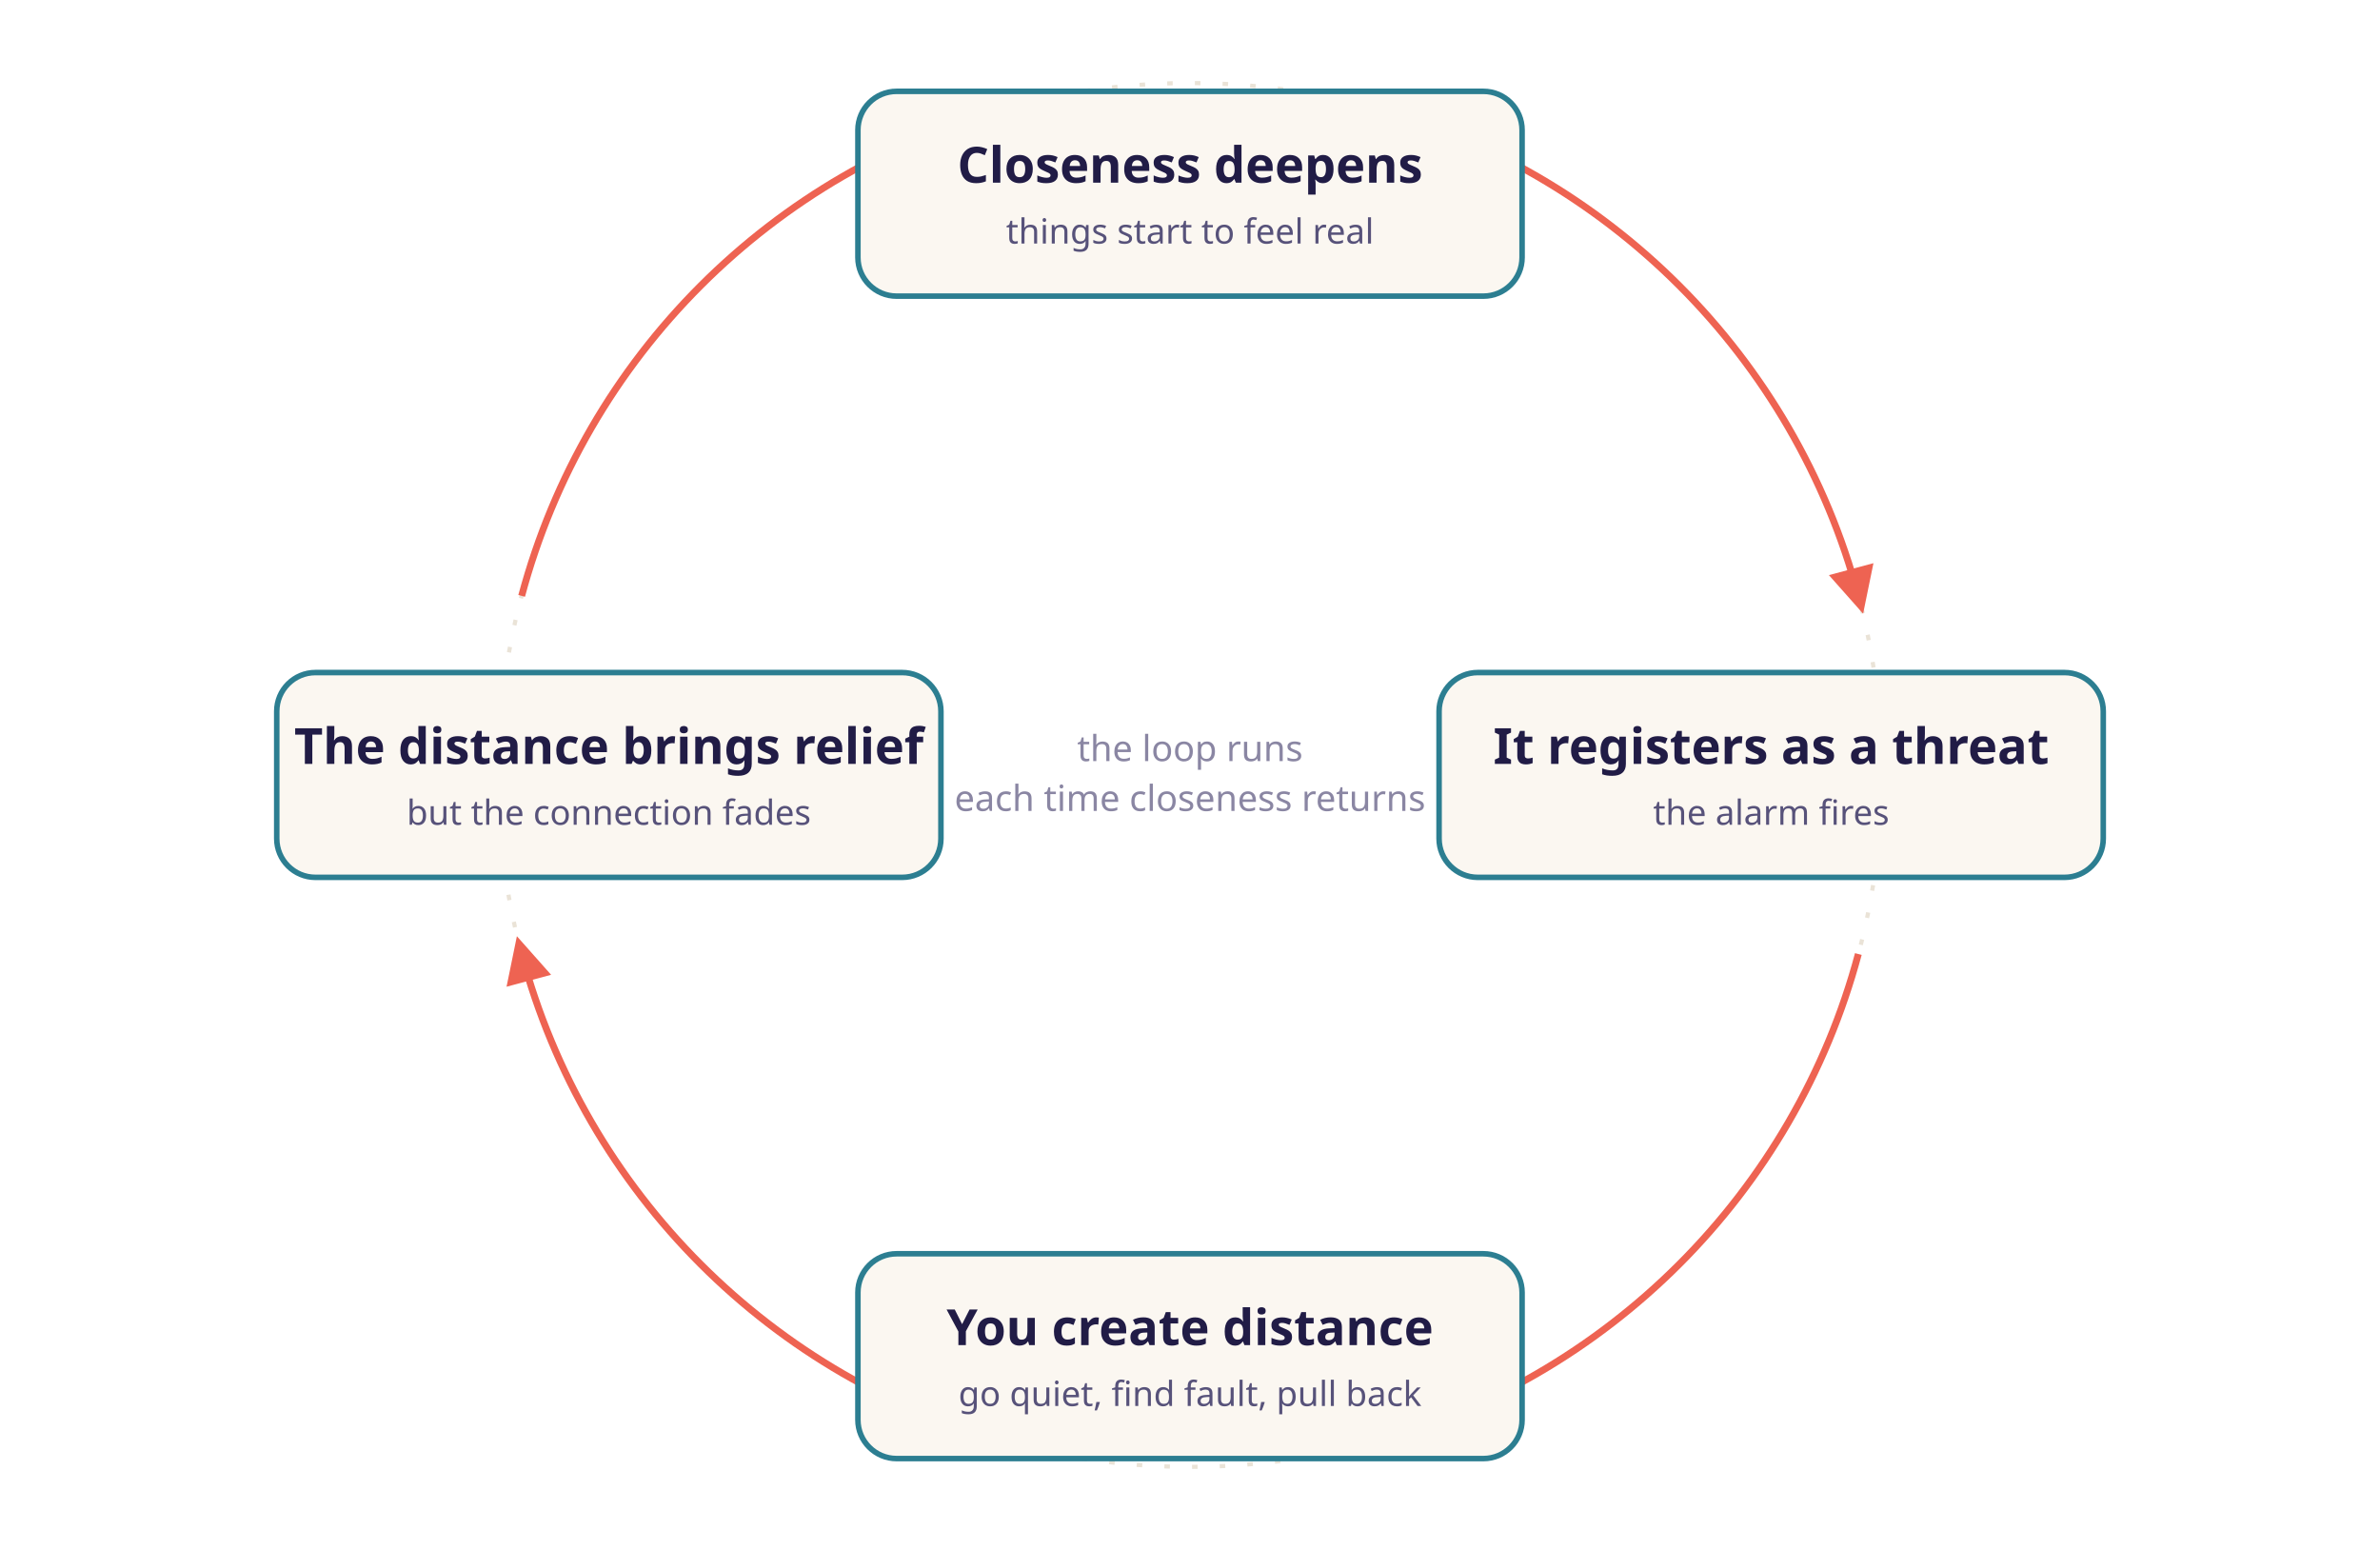
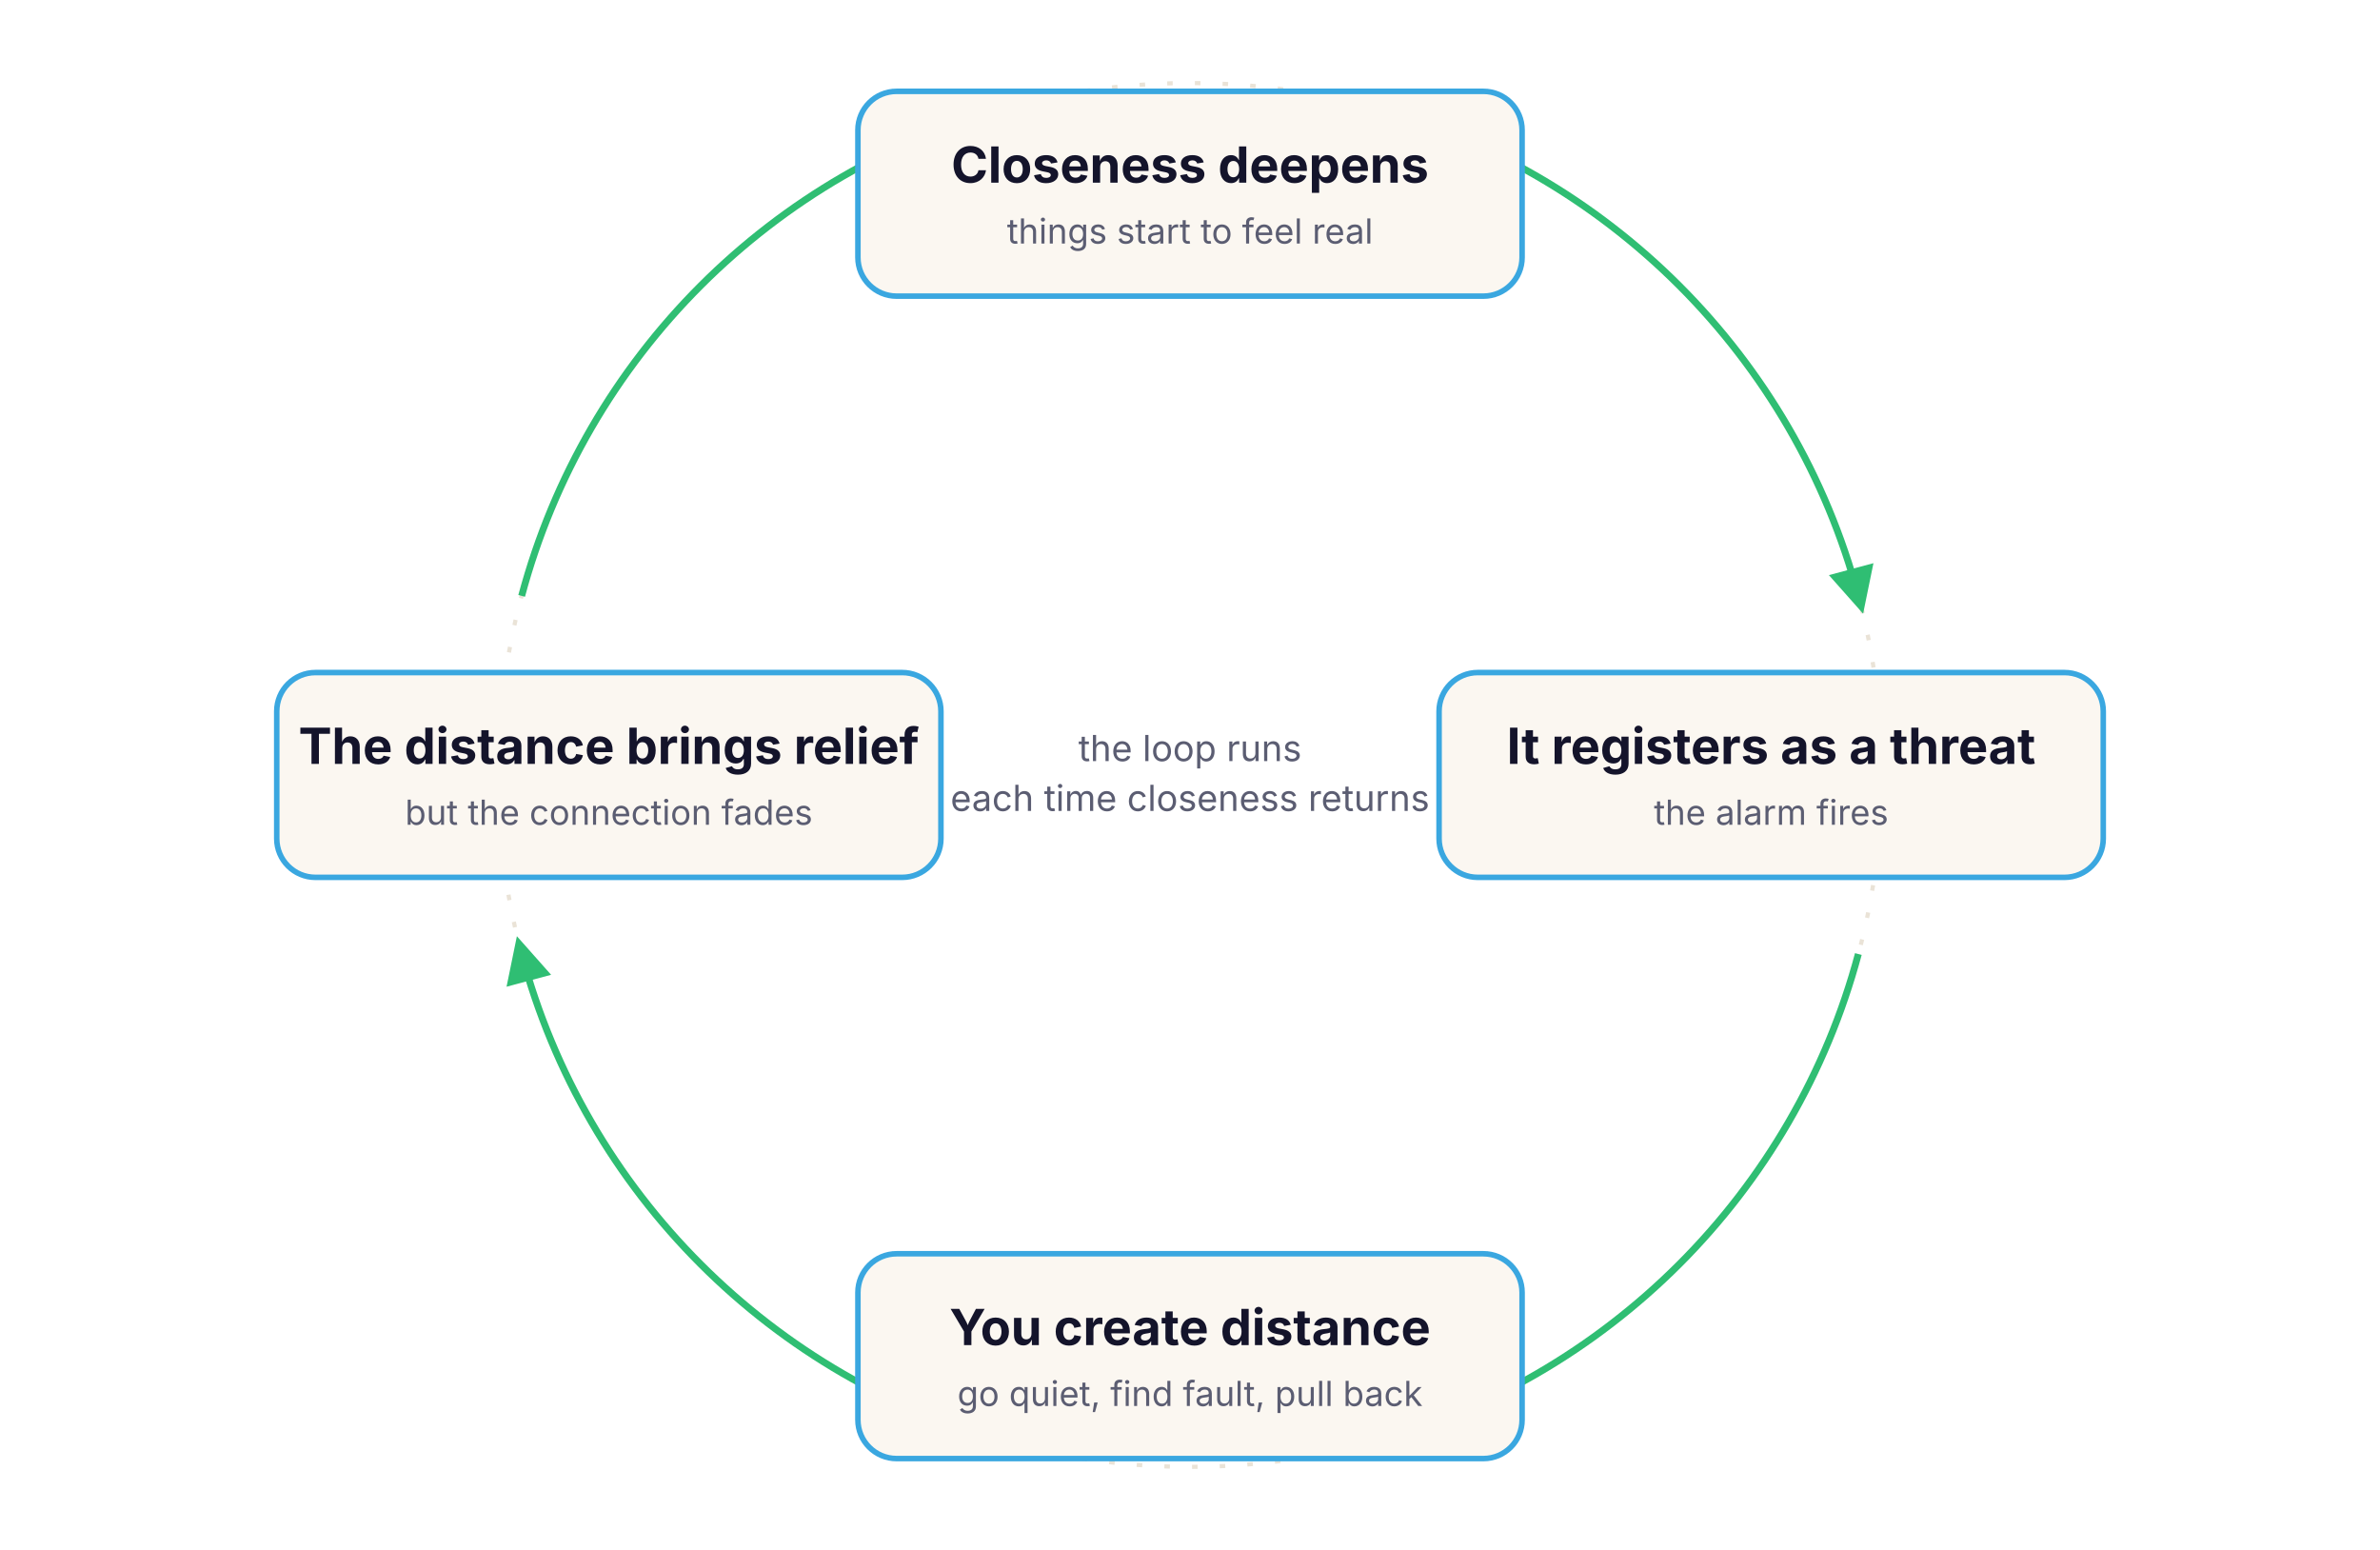
<svg xmlns="http://www.w3.org/2000/svg" viewBox="0 0 860 560" role="img" aria-label="Diagram of the distancing loop that activates when a relationship deepens">
  <defs>
    <marker id="arrow" viewBox="0 0 12 12" refX="7" refY="6" markerWidth="8" markerHeight="8" orient="auto-start-reverse">
-       <path d="M1 1 L11 6 L1 11 z" fill="#EE6352" />
+       <path d="M1 1 L11 6 L1 11 z" fill="var(--cta, #2FBE73)" />
    </marker>
  </defs>
-   <circle cx="430" cy="280" r="250" fill="none" stroke="#EAE3D7" stroke-width="1.5" stroke-dasharray="2 8" />
-   <path d="M494.7 38.5 A250 250 0 0 1 671.5 215.3" fill="none" stroke="#EE6352" stroke-width="2.5" marker-end="url(#arrow)" />
-   <path d="M671.5 344.7 A250 250 0 0 1 494.7 521.5" fill="none" stroke="#EE6352" stroke-width="2.5" marker-end="url(#arrow)" />
-   <path d="M365.3 521.5 A250 250 0 0 1 188.5 344.7" fill="none" stroke="#EE6352" stroke-width="2.5" marker-end="url(#arrow)" />
-   <path d="M188.5 215.3 A250 250 0 0 1 365.3 38.5" fill="none" stroke="#EE6352" stroke-width="2.5" marker-end="url(#arrow)" />
-   <rect x="310" y="33" width="240" height="74" rx="14" fill="#FBF7F1" stroke="#2C7E91" stroke-width="2" />
-   <text x="430" y="66" text-anchor="middle" font-family="'Bricolage Grotesque','Hanken Grotesk',sans-serif" font-weight="700" font-size="18" fill="#211C46">Closeness deepens</text>
-   <text x="430" y="88" text-anchor="middle" font-family="'Hanken Grotesk',system-ui,sans-serif" font-size="12.5" fill="#57527A">things start to feel real</text>
-   <rect x="520" y="243" width="240" height="74" rx="14" fill="#FBF7F1" stroke="#2C7E91" stroke-width="2" />
-   <text x="640" y="276" text-anchor="middle" font-family="'Bricolage Grotesque','Hanken Grotesk',sans-serif" font-weight="700" font-size="18" fill="#211C46">It registers as a threat</text>
-   <text x="640" y="298" text-anchor="middle" font-family="'Hanken Grotesk',system-ui,sans-serif" font-size="12.5" fill="#57527A">the alarm fires</text>
-   <rect x="310" y="453" width="240" height="74" rx="14" fill="#FBF7F1" stroke="#2C7E91" stroke-width="2" />
-   <text x="430" y="486" text-anchor="middle" font-family="'Bricolage Grotesque','Hanken Grotesk',sans-serif" font-weight="700" font-size="18" fill="#211C46">You create distance</text>
-   <text x="430" y="508" text-anchor="middle" font-family="'Hanken Grotesk',system-ui,sans-serif" font-size="12.5" fill="#57527A">go quiet, find fault, pull back</text>
-   <rect x="100" y="243" width="240" height="74" rx="14" fill="#FBF7F1" stroke="#2C7E91" stroke-width="2" />
-   <text x="220" y="276" text-anchor="middle" font-family="'Bricolage Grotesque','Hanken Grotesk',sans-serif" font-weight="700" font-size="18" fill="#211C46">The distance brings relief</text>
-   <text x="220" y="298" text-anchor="middle" font-family="'Hanken Grotesk',system-ui,sans-serif" font-size="12.5" fill="#57527A">but the connection fades</text>
-   <text x="430" y="275" text-anchor="middle" font-family="'Hanken Grotesk',system-ui,sans-serif" font-size="13" fill="#8A86A3">the loop runs</text>
-   <text x="430" y="293" text-anchor="middle" font-family="'Hanken Grotesk',system-ui,sans-serif" font-size="13" fill="#8A86A3">each time closeness returns</text>
+   <circle cx="430" cy="280" r="250" fill="none" stroke="var(--hairline, #EAE3D7)" stroke-width="1.5" stroke-dasharray="2 8" />
+   <path d="M494.7 38.5 A250 250 0 0 1 671.5 215.3" fill="none" stroke="var(--cta, #2FBE73)" stroke-width="2.5" marker-end="url(#arrow)" />
+   <path d="M671.5 344.7 A250 250 0 0 1 494.7 521.5" fill="none" stroke="var(--cta, #2FBE73)" stroke-width="2.5" marker-end="url(#arrow)" />
+   <path d="M365.3 521.5 A250 250 0 0 1 188.5 344.7" fill="none" stroke="var(--cta, #2FBE73)" stroke-width="2.5" marker-end="url(#arrow)" />
+   <path d="M188.5 215.3 A250 250 0 0 1 365.3 38.5" fill="none" stroke="var(--cta, #2FBE73)" stroke-width="2.5" marker-end="url(#arrow)" />
+   <rect x="310" y="33" width="240" height="74" rx="14" fill="var(--paper, #FBF7F1)" stroke="var(--accent-sky, #3AA7E0)" stroke-width="2" />
+   <text x="430" y="66" text-anchor="middle" font-family="system-ui, -apple-system, Segoe UI, sans-serif" font-weight="700" font-size="18" fill="var(--encre, #14142B)">Closeness deepens</text>
+   <text x="430" y="88" text-anchor="middle" font-family="system-ui, -apple-system, Segoe UI, sans-serif" font-size="12.5" fill="var(--body-2, #5B5D72)">things start to feel real</text>
+   <rect x="520" y="243" width="240" height="74" rx="14" fill="var(--paper, #FBF7F1)" stroke="var(--accent-sky, #3AA7E0)" stroke-width="2" />
+   <text x="640" y="276" text-anchor="middle" font-family="system-ui, -apple-system, Segoe UI, sans-serif" font-weight="700" font-size="18" fill="var(--encre, #14142B)">It registers as a threat</text>
+   <text x="640" y="298" text-anchor="middle" font-family="system-ui, -apple-system, Segoe UI, sans-serif" font-size="12.5" fill="var(--body-2, #5B5D72)">the alarm fires</text>
+   <rect x="310" y="453" width="240" height="74" rx="14" fill="var(--paper, #FBF7F1)" stroke="var(--accent-sky, #3AA7E0)" stroke-width="2" />
+   <text x="430" y="486" text-anchor="middle" font-family="system-ui, -apple-system, Segoe UI, sans-serif" font-weight="700" font-size="18" fill="var(--encre, #14142B)">You create distance</text>
+   <text x="430" y="508" text-anchor="middle" font-family="system-ui, -apple-system, Segoe UI, sans-serif" font-size="12.5" fill="var(--body-2, #5B5D72)">go quiet, find fault, pull back</text>
+   <rect x="100" y="243" width="240" height="74" rx="14" fill="var(--paper, #FBF7F1)" stroke="var(--accent-sky, #3AA7E0)" stroke-width="2" />
+   <text x="220" y="276" text-anchor="middle" font-family="system-ui, -apple-system, Segoe UI, sans-serif" font-weight="700" font-size="18" fill="var(--encre, #14142B)">The distance brings relief</text>
+   <text x="220" y="298" text-anchor="middle" font-family="system-ui, -apple-system, Segoe UI, sans-serif" font-size="12.5" fill="var(--body-2, #5B5D72)">but the connection fades</text>
+   <text x="430" y="275" text-anchor="middle" font-family="system-ui, -apple-system, Segoe UI, sans-serif" font-size="13" fill="var(--body-2, #5B5D72)">the loop runs</text>
+   <text x="430" y="293" text-anchor="middle" font-family="system-ui, -apple-system, Segoe UI, sans-serif" font-size="13" fill="var(--body-2, #5B5D72)">each time closeness returns</text>
</svg>
